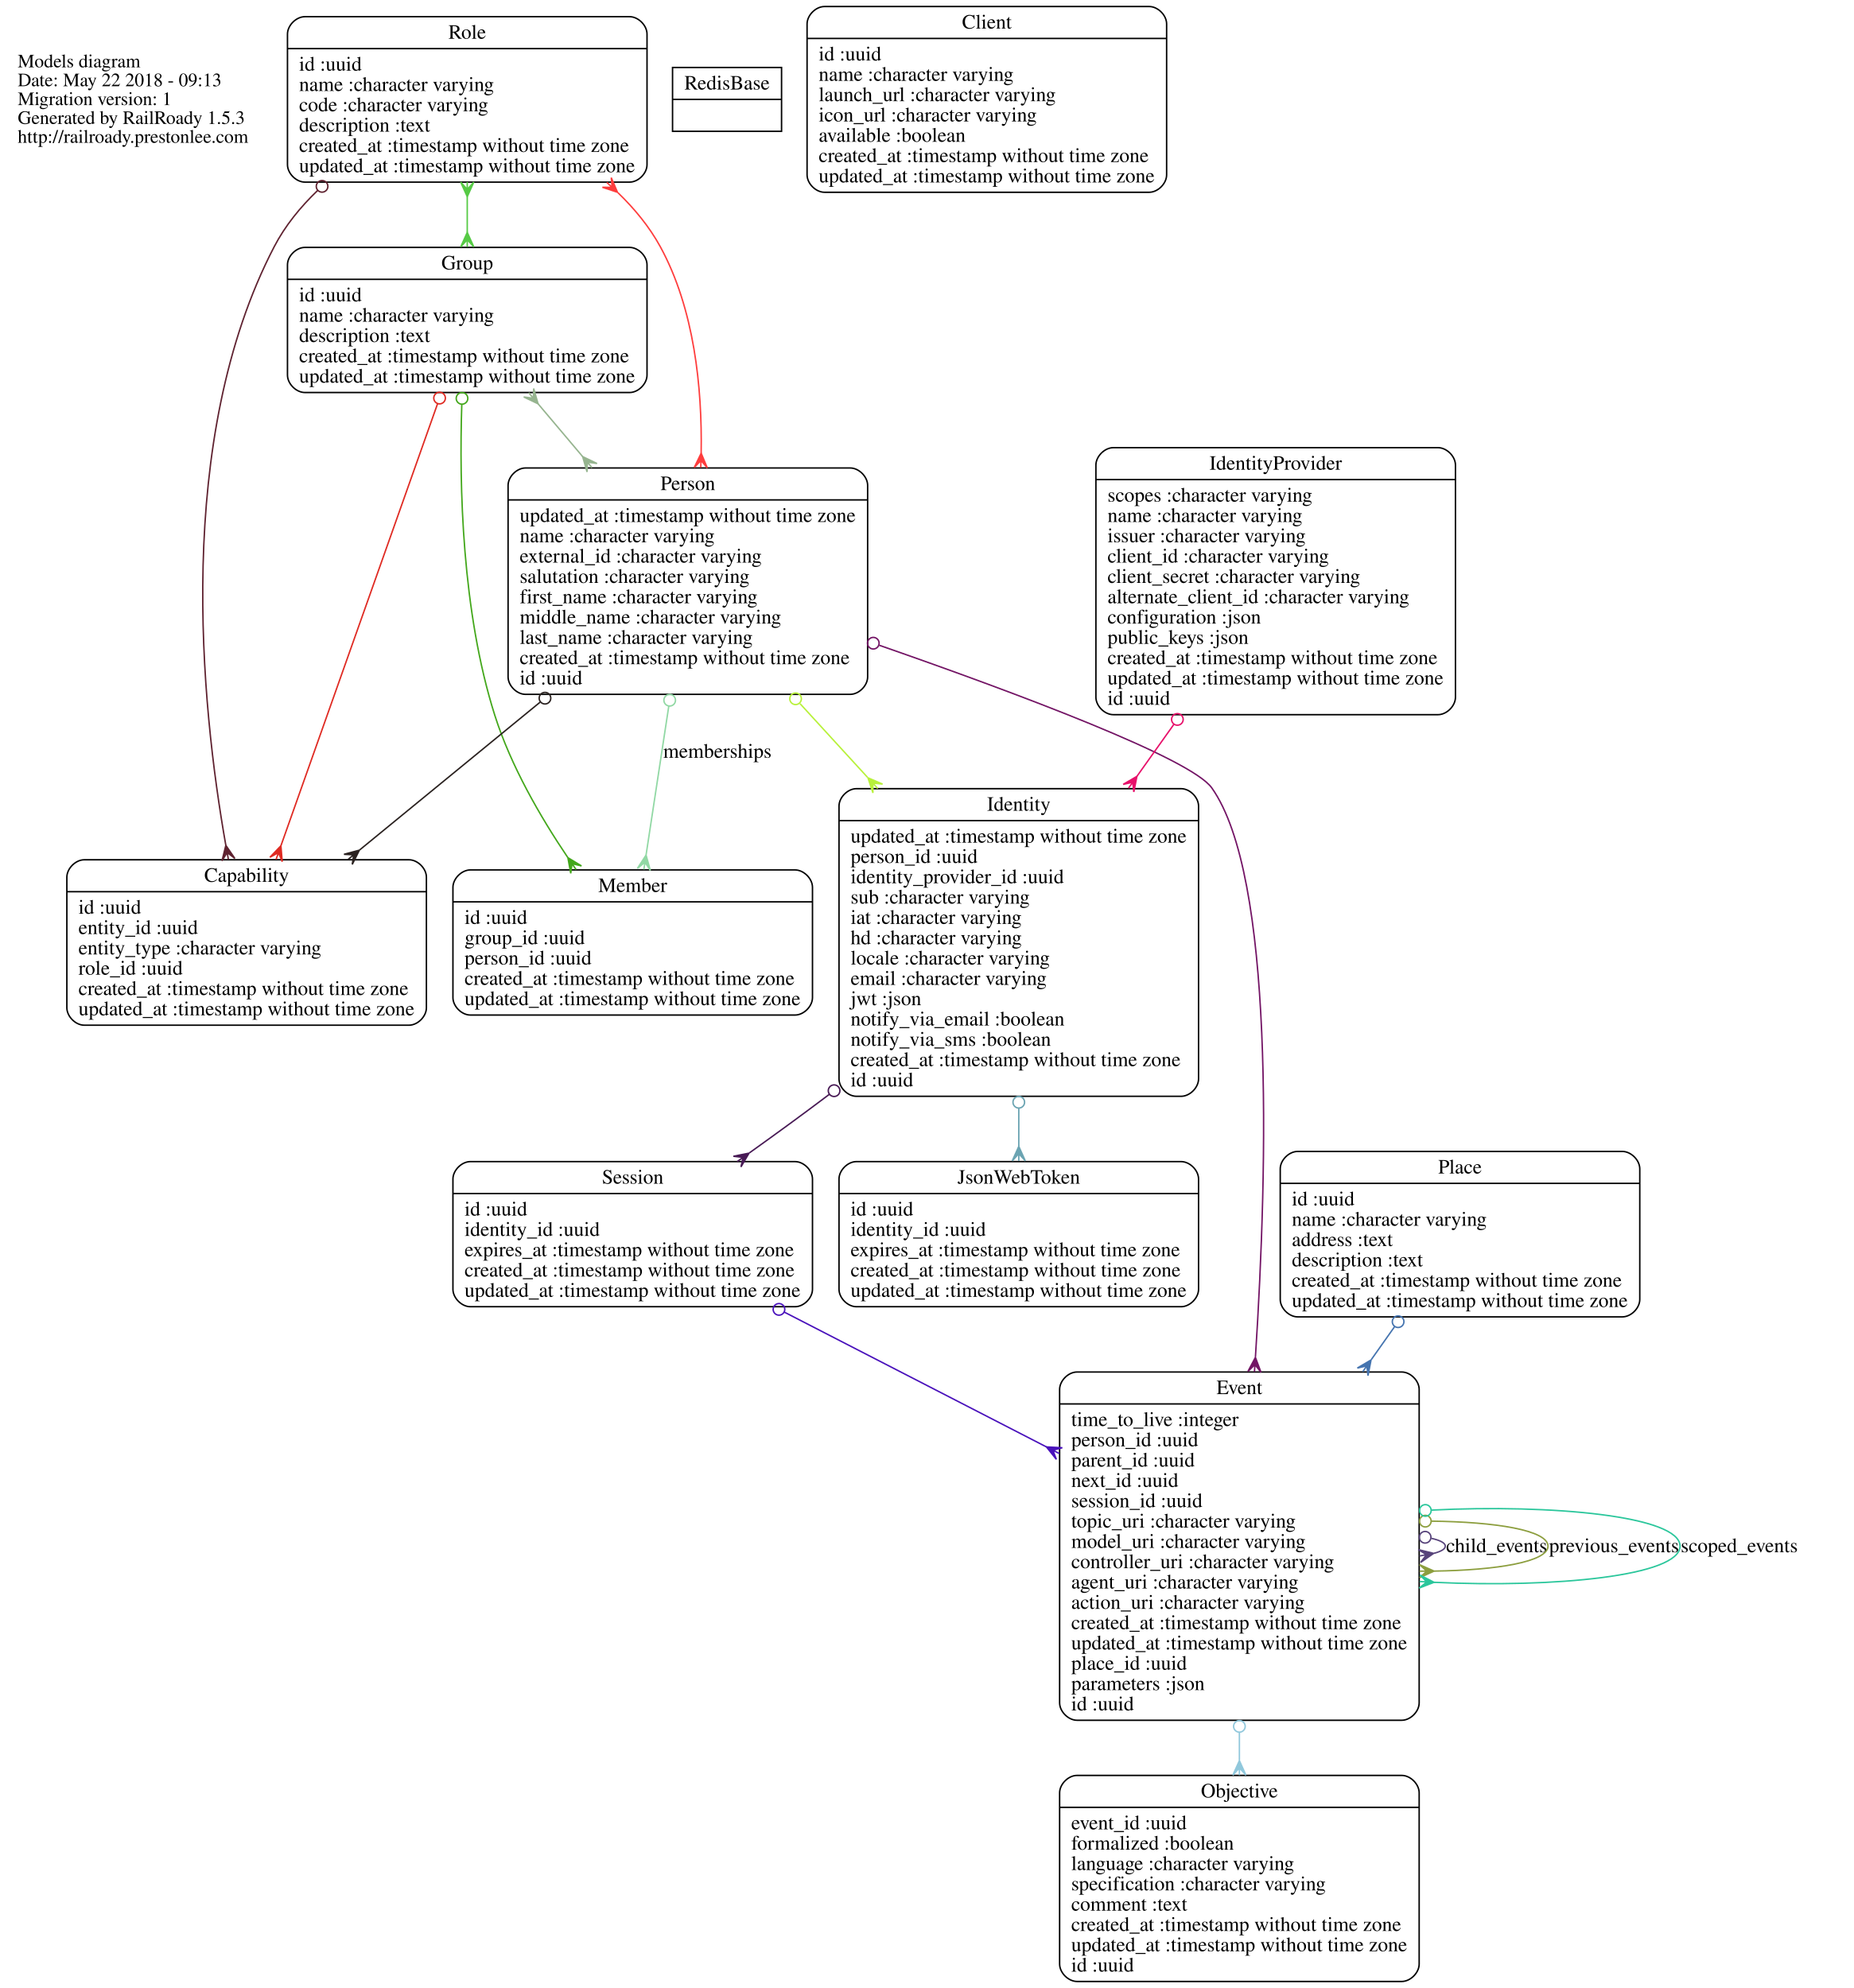
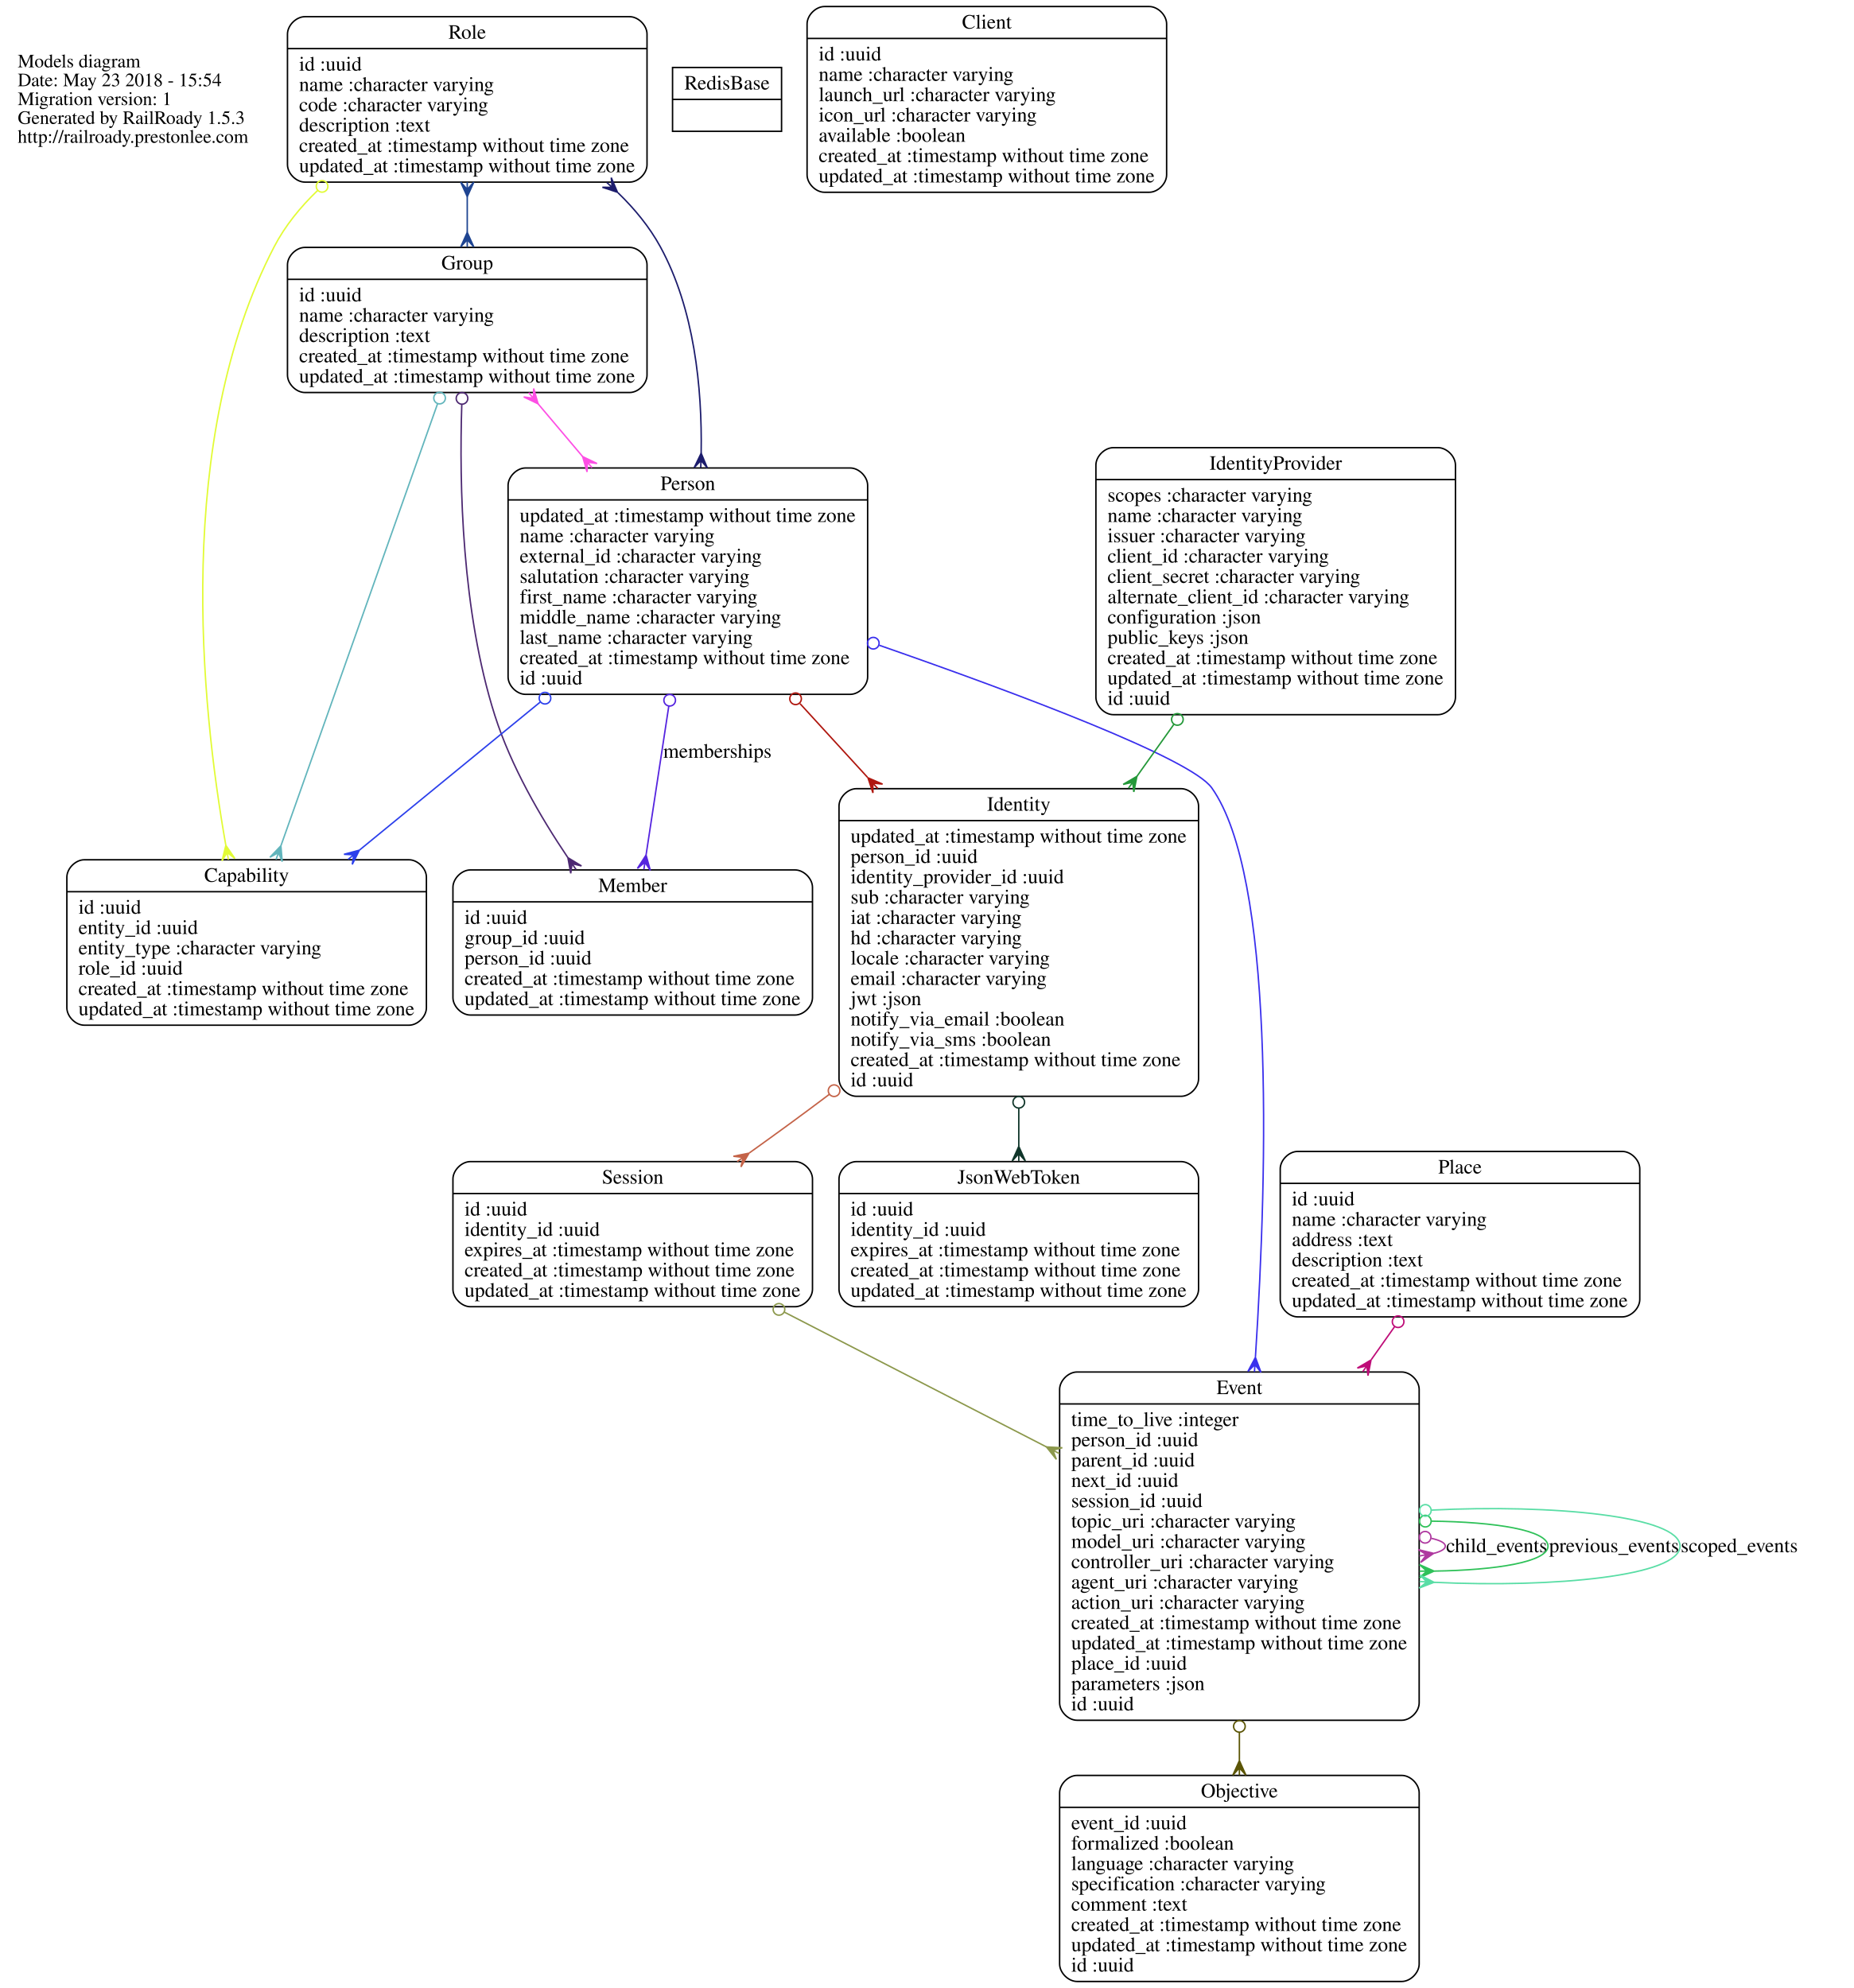
<svg xmlns="http://www.w3.org/2000/svg" width="1277pt" height="1370pt" viewBox="0.00 0.00 1276.58 1370.00">
  <g id="graph0" class="graph" transform="scale(1 1) rotate(0) translate(4 1366)">
    <polygon fill="transparent" stroke="transparent" points="-4,4 -4,-1366 1272.582,-1366 1272.582,4 -4,4" />
    <g id="node1" class="node">
      <text text-anchor="start" x="8" y="-1319.6" font-family="Times,serif" font-size="13.00" fill="#000000">Models diagram</text>
-       <text text-anchor="start" x="8" y="-1306.6" font-family="Times,serif" font-size="13.00" fill="#000000">Date: May 22 2018 - 09:13</text>
+       <text text-anchor="start" x="8" y="-1306.6" font-family="Times,serif" font-size="13.00" fill="#000000">Date: May 23 2018 - 15:54</text>
      <text text-anchor="start" x="8" y="-1293.6" font-family="Times,serif" font-size="13.00" fill="#000000">Migration version: 1</text>
      <text text-anchor="start" x="8" y="-1280.6" font-family="Times,serif" font-size="13.00" fill="#000000">Generated by RailRoady 1.5.3</text>
      <text text-anchor="start" x="8" y="-1267.6" font-family="Times,serif" font-size="13.00" fill="#000000">http://railroady.prestonlee.com</text>
    </g>
    <g id="node2" class="node">
      <path fill="none" stroke="#000000" d="M585.858,-610.5C585.858,-610.5 809.582,-610.5 809.582,-610.5 815.582,-610.5 821.582,-616.5 821.582,-622.5 821.582,-622.5 821.582,-810.5 821.582,-810.5 821.582,-816.5 815.582,-822.5 809.582,-822.5 809.582,-822.5 585.858,-822.5 585.858,-822.5 579.858,-822.5 573.858,-816.5 573.858,-810.5 573.858,-810.5 573.858,-622.5 573.858,-622.5 573.858,-616.5 579.858,-610.5 585.858,-610.5" />
      <text text-anchor="middle" x="697.72" y="-807.3" font-family="Times,serif" font-size="14.00" fill="#000000">Identity</text>
      <polyline fill="none" stroke="#000000" points="573.858,-800.5 821.582,-800.5 " />
      <text text-anchor="start" x="581.858" y="-785.3" font-family="Times,serif" font-size="14.00" fill="#000000">updated_at :timestamp without time zone</text>
      <text text-anchor="start" x="581.858" y="-771.3" font-family="Times,serif" font-size="14.00" fill="#000000">person_id :uuid</text>
      <text text-anchor="start" x="581.858" y="-757.3" font-family="Times,serif" font-size="14.00" fill="#000000">identity_provider_id :uuid</text>
      <text text-anchor="start" x="581.858" y="-743.3" font-family="Times,serif" font-size="14.00" fill="#000000">sub :character varying</text>
      <text text-anchor="start" x="581.858" y="-729.3" font-family="Times,serif" font-size="14.00" fill="#000000">iat :character varying</text>
      <text text-anchor="start" x="581.858" y="-715.3" font-family="Times,serif" font-size="14.00" fill="#000000">hd :character varying</text>
      <text text-anchor="start" x="581.858" y="-701.3" font-family="Times,serif" font-size="14.00" fill="#000000">locale :character varying</text>
      <text text-anchor="start" x="581.858" y="-687.3" font-family="Times,serif" font-size="14.00" fill="#000000">email :character varying</text>
      <text text-anchor="start" x="581.858" y="-673.3" font-family="Times,serif" font-size="14.00" fill="#000000">jwt :json</text>
      <text text-anchor="start" x="581.858" y="-659.3" font-family="Times,serif" font-size="14.00" fill="#000000">notify_via_email :boolean</text>
      <text text-anchor="start" x="581.858" y="-645.3" font-family="Times,serif" font-size="14.00" fill="#000000">notify_via_sms :boolean</text>
      <text text-anchor="start" x="581.858" y="-631.3" font-family="Times,serif" font-size="14.00" fill="#000000">created_at :timestamp without time zone</text>
      <text text-anchor="start" x="581.858" y="-617.3" font-family="Times,serif" font-size="14.00" fill="#000000">id :uuid</text>
    </g>
    <g id="node7" class="node">
      <path fill="none" stroke="#000000" d="M319.858,-465.5C319.858,-465.5 543.582,-465.5 543.582,-465.5 549.582,-465.5 555.582,-471.5 555.582,-477.5 555.582,-477.5 555.582,-553.5 555.582,-553.5 555.582,-559.5 549.582,-565.5 543.582,-565.5 543.582,-565.5 319.858,-565.5 319.858,-565.5 313.858,-565.5 307.858,-559.5 307.858,-553.5 307.858,-553.5 307.858,-477.5 307.858,-477.5 307.858,-471.5 313.858,-465.5 319.858,-465.5" />
      <text text-anchor="middle" x="431.72" y="-550.3" font-family="Times,serif" font-size="14.00" fill="#000000">Session</text>
      <polyline fill="none" stroke="#000000" points="307.858,-543.5 555.582,-543.5 " />
      <text text-anchor="start" x="315.858" y="-528.3" font-family="Times,serif" font-size="14.00" fill="#000000">id :uuid</text>
      <text text-anchor="start" x="315.858" y="-514.3" font-family="Times,serif" font-size="14.00" fill="#000000">identity_id :uuid</text>
      <text text-anchor="start" x="315.858" y="-500.3" font-family="Times,serif" font-size="14.00" fill="#000000">expires_at :timestamp without time zone</text>
      <text text-anchor="start" x="315.858" y="-486.3" font-family="Times,serif" font-size="14.00" fill="#000000">created_at :timestamp without time zone</text>
      <text text-anchor="start" x="315.858" y="-472.3" font-family="Times,serif" font-size="14.00" fill="#000000">updated_at :timestamp without time zone</text>
    </g>
    <g id="edge1" class="edge">
-       <path fill="none" stroke="#481a55" d="M567.217,-611.888C566.383,-611.256 565.55,-610.626 564.72,-610 547.913,-597.316 529.653,-584.031 512.2,-571.562" />
-       <ellipse fill="none" stroke="#481a55" cx="570.468" cy="-614.361" rx="4" ry="4" />
-       <polygon fill="#481a55" stroke="#481a55" points="511.852,-571.314 506.317,-561.848 507.779,-568.414 503.707,-565.513 503.707,-565.513 503.707,-565.513 507.779,-568.414 501.096,-569.178 511.852,-571.314 511.852,-571.314" />
+       <path fill="none" stroke="#c46348" d="M567.217,-611.888C566.383,-611.256 565.55,-610.626 564.72,-610 547.913,-597.316 529.653,-584.031 512.2,-571.562" />
+       <ellipse fill="none" stroke="#c46348" cx="570.468" cy="-614.361" rx="4" ry="4" />
+       <polygon fill="#c46348" stroke="#c46348" points="511.852,-571.314 506.317,-561.848 507.779,-568.414 503.707,-565.513 503.707,-565.513 503.707,-565.513 507.779,-568.414 501.096,-569.178 511.852,-571.314 511.852,-571.314" />
    </g>
    <g id="node8" class="node">
      <path fill="none" stroke="#000000" d="M585.858,-465.5C585.858,-465.5 809.582,-465.5 809.582,-465.5 815.582,-465.5 821.582,-471.5 821.582,-477.5 821.582,-477.5 821.582,-553.5 821.582,-553.5 821.582,-559.5 815.582,-565.5 809.582,-565.5 809.582,-565.5 585.858,-565.5 585.858,-565.5 579.858,-565.5 573.858,-559.5 573.858,-553.5 573.858,-553.5 573.858,-477.5 573.858,-477.5 573.858,-471.5 579.858,-465.5 585.858,-465.5" />
      <text text-anchor="middle" x="697.72" y="-550.3" font-family="Times,serif" font-size="14.00" fill="#000000">JsonWebToken</text>
      <polyline fill="none" stroke="#000000" points="573.858,-543.5 821.582,-543.5 " />
      <text text-anchor="start" x="581.858" y="-528.3" font-family="Times,serif" font-size="14.00" fill="#000000">id :uuid</text>
      <text text-anchor="start" x="581.858" y="-514.3" font-family="Times,serif" font-size="14.00" fill="#000000">identity_id :uuid</text>
      <text text-anchor="start" x="581.858" y="-500.3" font-family="Times,serif" font-size="14.00" fill="#000000">expires_at :timestamp without time zone</text>
      <text text-anchor="start" x="581.858" y="-486.3" font-family="Times,serif" font-size="14.00" fill="#000000">created_at :timestamp without time zone</text>
      <text text-anchor="start" x="581.858" y="-472.3" font-family="Times,serif" font-size="14.00" fill="#000000">updated_at :timestamp without time zone</text>
    </g>
    <g id="edge2" class="edge">
-       <path fill="none" stroke="#6ba4b2" d="M697.72,-602.091C697.72,-593.228 697.72,-584.513 697.72,-576.227" />
-       <ellipse fill="none" stroke="#6ba4b2" cx="697.72" cy="-606.408" rx="4" ry="4" />
-       <polygon fill="#6ba4b2" stroke="#6ba4b2" points="697.72,-575.984 702.22,-565.984 697.72,-570.984 697.72,-565.984 697.72,-565.984 697.72,-565.984 697.72,-570.984 693.22,-565.984 697.72,-575.984 697.72,-575.984" />
+       <path fill="none" stroke="#10362a" d="M697.72,-602.091C697.72,-593.228 697.72,-584.513 697.72,-576.227" />
+       <ellipse fill="none" stroke="#10362a" cx="697.72" cy="-606.408" rx="4" ry="4" />
+       <polygon fill="#10362a" stroke="#10362a" points="697.72,-575.984 702.22,-565.984 697.72,-570.984 697.72,-565.984 697.72,-565.984 697.72,-565.984 697.72,-570.984 693.22,-565.984 697.72,-575.984 697.72,-575.984" />
    </g>
    <g id="node3" class="node">
      <polygon fill="none" stroke="#000000" points="459.168,-1275.5 459.168,-1319.5 534.272,-1319.5 534.272,-1275.5 459.168,-1275.5" />
      <text text-anchor="middle" x="496.72" y="-1304.3" font-family="Times,serif" font-size="14.00" fill="#000000">RedisBase</text>
      <polyline fill="none" stroke="#000000" points="459.168,-1297.5 534.272,-1297.5 " />
      <text text-anchor="middle" x="496.72" y="-1282.3" font-family="Times,serif" font-size="14.00" fill="#000000"> </text>
    </g>
    <g id="node4" class="node">
      <path fill="none" stroke="#000000" d="M205.858,-1095.5C205.858,-1095.5 429.582,-1095.5 429.582,-1095.5 435.582,-1095.5 441.582,-1101.5 441.582,-1107.5 441.582,-1107.5 441.582,-1183.5 441.582,-1183.5 441.582,-1189.5 435.582,-1195.5 429.582,-1195.5 429.582,-1195.5 205.858,-1195.5 205.858,-1195.5 199.858,-1195.5 193.858,-1189.5 193.858,-1183.5 193.858,-1183.5 193.858,-1107.5 193.858,-1107.5 193.858,-1101.5 199.858,-1095.5 205.858,-1095.5" />
      <text text-anchor="middle" x="317.72" y="-1180.3" font-family="Times,serif" font-size="14.00" fill="#000000">Group</text>
      <polyline fill="none" stroke="#000000" points="193.858,-1173.5 441.582,-1173.5 " />
      <text text-anchor="start" x="201.858" y="-1158.3" font-family="Times,serif" font-size="14.00" fill="#000000">id :uuid</text>
      <text text-anchor="start" x="201.858" y="-1144.3" font-family="Times,serif" font-size="14.00" fill="#000000">name :character varying</text>
      <text text-anchor="start" x="201.858" y="-1130.3" font-family="Times,serif" font-size="14.00" fill="#000000">description :text</text>
      <text text-anchor="start" x="201.858" y="-1116.3" font-family="Times,serif" font-size="14.00" fill="#000000">created_at :timestamp without time zone</text>
      <text text-anchor="start" x="201.858" y="-1102.3" font-family="Times,serif" font-size="14.00" fill="#000000">updated_at :timestamp without time zone</text>
    </g>
    <g id="node5" class="node">
      <path fill="none" stroke="#000000" d="M53.858,-659.5C53.858,-659.5 277.582,-659.5 277.582,-659.5 283.582,-659.5 289.582,-665.5 289.582,-671.5 289.582,-671.5 289.582,-761.5 289.582,-761.5 289.582,-767.5 283.582,-773.5 277.582,-773.5 277.582,-773.5 53.858,-773.5 53.858,-773.5 47.858,-773.5 41.858,-767.5 41.858,-761.5 41.858,-761.5 41.858,-671.5 41.858,-671.5 41.858,-665.5 47.858,-659.5 53.858,-659.5" />
      <text text-anchor="middle" x="165.72" y="-758.3" font-family="Times,serif" font-size="14.00" fill="#000000">Capability</text>
      <polyline fill="none" stroke="#000000" points="41.858,-751.5 289.582,-751.5 " />
      <text text-anchor="start" x="49.858" y="-736.3" font-family="Times,serif" font-size="14.00" fill="#000000">id :uuid</text>
      <text text-anchor="start" x="49.858" y="-722.3" font-family="Times,serif" font-size="14.00" fill="#000000">entity_id :uuid</text>
      <text text-anchor="start" x="49.858" y="-708.3" font-family="Times,serif" font-size="14.00" fill="#000000">entity_type :character varying</text>
      <text text-anchor="start" x="49.858" y="-694.3" font-family="Times,serif" font-size="14.00" fill="#000000">role_id :uuid</text>
      <text text-anchor="start" x="49.858" y="-680.3" font-family="Times,serif" font-size="14.00" fill="#000000">created_at :timestamp without time zone</text>
      <text text-anchor="start" x="49.858" y="-666.3" font-family="Times,serif" font-size="14.00" fill="#000000">updated_at :timestamp without time zone</text>
    </g>
    <g id="edge5" class="edge">
-       <path fill="none" stroke="#df2a22" d="M297.243,-1087.707C269.218,-1008.609 219.024,-866.943 189.411,-783.363" />
-       <ellipse fill="none" stroke="#df2a22" cx="298.651" cy="-1091.678" rx="4" ry="4" />
-       <polygon fill="#df2a22" stroke="#df2a22" points="189.332,-783.141 190.234,-772.213 187.662,-778.429 185.992,-773.716 185.992,-773.716 185.992,-773.716 187.662,-778.429 181.751,-775.218 189.332,-783.141 189.332,-783.141" />
+       <path fill="none" stroke="#62b5bc" d="M297.243,-1087.707C269.218,-1008.609 219.024,-866.943 189.411,-783.363" />
+       <ellipse fill="none" stroke="#62b5bc" cx="298.651" cy="-1091.678" rx="4" ry="4" />
+       <polygon fill="#62b5bc" stroke="#62b5bc" points="189.332,-783.141 190.234,-772.213 187.662,-778.429 185.992,-773.716 185.992,-773.716 185.992,-773.716 187.662,-778.429 181.751,-775.218 189.332,-783.141 189.332,-783.141" />
    </g>
    <g id="node6" class="node">
      <path fill="none" stroke="#000000" d="M319.858,-666.5C319.858,-666.5 543.582,-666.5 543.582,-666.5 549.582,-666.5 555.582,-672.5 555.582,-678.5 555.582,-678.5 555.582,-754.5 555.582,-754.5 555.582,-760.5 549.582,-766.5 543.582,-766.5 543.582,-766.5 319.858,-766.5 319.858,-766.5 313.858,-766.5 307.858,-760.5 307.858,-754.5 307.858,-754.5 307.858,-678.5 307.858,-678.5 307.858,-672.5 313.858,-666.5 319.858,-666.5" />
      <text text-anchor="middle" x="431.72" y="-751.3" font-family="Times,serif" font-size="14.00" fill="#000000">Member</text>
      <polyline fill="none" stroke="#000000" points="307.858,-744.5 555.582,-744.5 " />
      <text text-anchor="start" x="315.858" y="-729.3" font-family="Times,serif" font-size="14.00" fill="#000000">id :uuid</text>
      <text text-anchor="start" x="315.858" y="-715.3" font-family="Times,serif" font-size="14.00" fill="#000000">group_id :uuid</text>
      <text text-anchor="start" x="315.858" y="-701.3" font-family="Times,serif" font-size="14.00" fill="#000000">person_id :uuid</text>
      <text text-anchor="start" x="315.858" y="-687.3" font-family="Times,serif" font-size="14.00" fill="#000000">created_at :timestamp without time zone</text>
      <text text-anchor="start" x="315.858" y="-673.3" font-family="Times,serif" font-size="14.00" fill="#000000">updated_at :timestamp without time zone</text>
    </g>
    <g id="edge3" class="edge">
-       <path fill="none" stroke="#43a71b" d="M313.959,-1087.394C312.12,-1031.192 314.071,-944.296 336.72,-873 347.752,-838.273 367.955,-803.264 386.902,-775.19" />
-       <ellipse fill="none" stroke="#43a71b" cx="314.108" cy="-1091.46" rx="4" ry="4" />
-       <polygon fill="#43a71b" stroke="#43a71b" points="387.067,-774.95 396.439,-769.256 389.899,-770.829 392.731,-766.708 392.731,-766.708 392.731,-766.708 389.899,-770.829 389.022,-764.159 387.067,-774.95 387.067,-774.95" />
+       <path fill="none" stroke="#4d2972" d="M313.959,-1087.394C312.12,-1031.192 314.071,-944.296 336.72,-873 347.752,-838.273 367.955,-803.264 386.902,-775.19" />
+       <ellipse fill="none" stroke="#4d2972" cx="314.108" cy="-1091.46" rx="4" ry="4" />
+       <polygon fill="#4d2972" stroke="#4d2972" points="387.067,-774.95 396.439,-769.256 389.899,-770.829 392.731,-766.708 392.731,-766.708 392.731,-766.708 389.899,-770.829 389.022,-764.159 387.067,-774.95 387.067,-774.95" />
    </g>
    <g id="node11" class="node">
      <path fill="none" stroke="#000000" d="M357.858,-887.5C357.858,-887.5 581.582,-887.5 581.582,-887.5 587.582,-887.5 593.582,-893.5 593.582,-899.5 593.582,-899.5 593.582,-1031.5 593.582,-1031.5 593.582,-1037.5 587.582,-1043.5 581.582,-1043.5 581.582,-1043.5 357.858,-1043.5 357.858,-1043.5 351.858,-1043.5 345.858,-1037.5 345.858,-1031.5 345.858,-1031.5 345.858,-899.5 345.858,-899.5 345.858,-893.5 351.858,-887.5 357.858,-887.5" />
      <text text-anchor="middle" x="469.72" y="-1028.3" font-family="Times,serif" font-size="14.00" fill="#000000">Person</text>
      <polyline fill="none" stroke="#000000" points="345.858,-1021.5 593.582,-1021.5 " />
      <text text-anchor="start" x="353.858" y="-1006.3" font-family="Times,serif" font-size="14.00" fill="#000000">updated_at :timestamp without time zone</text>
      <text text-anchor="start" x="353.858" y="-992.3" font-family="Times,serif" font-size="14.00" fill="#000000">name :character varying</text>
      <text text-anchor="start" x="353.858" y="-978.3" font-family="Times,serif" font-size="14.00" fill="#000000">external_id :character varying</text>
      <text text-anchor="start" x="353.858" y="-964.3" font-family="Times,serif" font-size="14.00" fill="#000000">salutation :character varying</text>
      <text text-anchor="start" x="353.858" y="-950.3" font-family="Times,serif" font-size="14.00" fill="#000000">first_name :character varying</text>
      <text text-anchor="start" x="353.858" y="-936.3" font-family="Times,serif" font-size="14.00" fill="#000000">middle_name :character varying</text>
      <text text-anchor="start" x="353.858" y="-922.3" font-family="Times,serif" font-size="14.00" fill="#000000">last_name :character varying</text>
      <text text-anchor="start" x="353.858" y="-908.3" font-family="Times,serif" font-size="14.00" fill="#000000">created_at :timestamp without time zone</text>
      <text text-anchor="start" x="353.858" y="-894.3" font-family="Times,serif" font-size="14.00" fill="#000000">id :uuid</text>
    </g>
    <g id="edge4" class="edge">
-       <path fill="none" stroke="#96b48f" d="M366.524,-1087.706C376.326,-1076.098 386.824,-1063.667 397.234,-1051.339" />
-       <polygon fill="#96b48f" stroke="#96b48f" points="366.512,-1087.72 356.623,-1092.457 363.287,-1091.54 360.061,-1095.36 360.061,-1095.36 360.061,-1095.36 363.287,-1091.54 363.499,-1098.263 366.512,-1087.72 366.512,-1087.72" />
-       <polygon fill="#96b48f" stroke="#96b48f" points="397.245,-1051.326 407.135,-1046.589 400.471,-1047.506 403.697,-1043.686 403.697,-1043.686 403.697,-1043.686 400.471,-1047.506 400.259,-1040.782 397.245,-1051.326 397.245,-1051.326" />
+       <path fill="none" stroke="#fd4fe4" d="M366.524,-1087.706C376.326,-1076.098 386.824,-1063.667 397.234,-1051.339" />
+       <polygon fill="#fd4fe4" stroke="#fd4fe4" points="366.512,-1087.72 356.623,-1092.457 363.287,-1091.54 360.061,-1095.36 360.061,-1095.36 360.061,-1095.36 363.287,-1091.54 363.499,-1098.263 366.512,-1087.72 366.512,-1087.72" />
+       <polygon fill="#fd4fe4" stroke="#fd4fe4" points="397.245,-1051.326 407.135,-1046.589 400.471,-1047.506 403.697,-1043.686 403.697,-1043.686 403.697,-1043.686 400.471,-1047.506 400.259,-1040.782 397.245,-1051.326 397.245,-1051.326" />
    </g>
    <g id="node12" class="node">
      <path fill="none" stroke="#000000" d="M737.858,-180.5C737.858,-180.5 961.582,-180.5 961.582,-180.5 967.582,-180.5 973.582,-186.5 973.582,-192.5 973.582,-192.5 973.582,-408.5 973.582,-408.5 973.582,-414.5 967.582,-420.5 961.582,-420.5 961.582,-420.5 737.858,-420.5 737.858,-420.5 731.858,-420.5 725.858,-414.5 725.858,-408.5 725.858,-408.5 725.858,-192.5 725.858,-192.5 725.858,-186.5 731.858,-180.5 737.858,-180.5" />
      <text text-anchor="middle" x="849.72" y="-405.3" font-family="Times,serif" font-size="14.00" fill="#000000">Event</text>
      <polyline fill="none" stroke="#000000" points="725.858,-398.5 973.582,-398.5 " />
      <text text-anchor="start" x="733.858" y="-383.3" font-family="Times,serif" font-size="14.00" fill="#000000">time_to_live :integer</text>
      <text text-anchor="start" x="733.858" y="-369.3" font-family="Times,serif" font-size="14.00" fill="#000000">person_id :uuid</text>
      <text text-anchor="start" x="733.858" y="-355.3" font-family="Times,serif" font-size="14.00" fill="#000000">parent_id :uuid</text>
      <text text-anchor="start" x="733.858" y="-341.3" font-family="Times,serif" font-size="14.00" fill="#000000">next_id :uuid</text>
      <text text-anchor="start" x="733.858" y="-327.3" font-family="Times,serif" font-size="14.00" fill="#000000">session_id :uuid</text>
      <text text-anchor="start" x="733.858" y="-313.3" font-family="Times,serif" font-size="14.00" fill="#000000">topic_uri :character varying</text>
      <text text-anchor="start" x="733.858" y="-299.3" font-family="Times,serif" font-size="14.00" fill="#000000">model_uri :character varying</text>
      <text text-anchor="start" x="733.858" y="-285.3" font-family="Times,serif" font-size="14.00" fill="#000000">controller_uri :character varying</text>
      <text text-anchor="start" x="733.858" y="-271.3" font-family="Times,serif" font-size="14.00" fill="#000000">agent_uri :character varying</text>
      <text text-anchor="start" x="733.858" y="-257.3" font-family="Times,serif" font-size="14.00" fill="#000000">action_uri :character varying</text>
      <text text-anchor="start" x="733.858" y="-243.3" font-family="Times,serif" font-size="14.00" fill="#000000">created_at :timestamp without time zone</text>
      <text text-anchor="start" x="733.858" y="-229.3" font-family="Times,serif" font-size="14.00" fill="#000000">updated_at :timestamp without time zone</text>
      <text text-anchor="start" x="733.858" y="-215.3" font-family="Times,serif" font-size="14.00" fill="#000000">place_id :uuid</text>
      <text text-anchor="start" x="733.858" y="-201.3" font-family="Times,serif" font-size="14.00" fill="#000000">parameters :json</text>
      <text text-anchor="start" x="733.858" y="-187.3" font-family="Times,serif" font-size="14.00" fill="#000000">id :uuid</text>
    </g>
    <g id="edge6" class="edge">
-       <path fill="none" stroke="#4911bb" d="M536.226,-461.747C590.89,-433.63 658.395,-398.909 716.746,-368.896" />
-       <ellipse fill="none" stroke="#4911bb" cx="532.489" cy="-463.669" rx="4" ry="4" />
-       <polygon fill="#4911bb" stroke="#4911bb" points="716.765,-368.886 727.716,-368.314 721.211,-366.599 725.657,-364.312 725.657,-364.312 725.657,-364.312 721.211,-366.599 723.599,-360.311 716.765,-368.886 716.765,-368.886" />
+       <path fill="none" stroke="#8c984c" d="M536.226,-461.747C590.89,-433.63 658.395,-398.909 716.746,-368.896" />
+       <ellipse fill="none" stroke="#8c984c" cx="532.489" cy="-463.669" rx="4" ry="4" />
+       <polygon fill="#8c984c" stroke="#8c984c" points="716.765,-368.886 727.716,-368.314 721.211,-366.599 725.657,-364.312 725.657,-364.312 725.657,-364.312 721.211,-366.599 723.599,-360.311 716.765,-368.886 716.765,-368.886" />
    </g>
    <g id="node9" class="node">
      <path fill="none" stroke="#000000" d="M205.858,-1240.5C205.858,-1240.5 429.582,-1240.5 429.582,-1240.5 435.582,-1240.5 441.582,-1246.5 441.582,-1252.5 441.582,-1252.5 441.582,-1342.5 441.582,-1342.5 441.582,-1348.5 435.582,-1354.5 429.582,-1354.5 429.582,-1354.5 205.858,-1354.5 205.858,-1354.5 199.858,-1354.5 193.858,-1348.5 193.858,-1342.5 193.858,-1342.5 193.858,-1252.5 193.858,-1252.5 193.858,-1246.5 199.858,-1240.5 205.858,-1240.5" />
      <text text-anchor="middle" x="317.72" y="-1339.3" font-family="Times,serif" font-size="14.00" fill="#000000">Role</text>
      <polyline fill="none" stroke="#000000" points="193.858,-1332.5 441.582,-1332.5 " />
      <text text-anchor="start" x="201.858" y="-1317.3" font-family="Times,serif" font-size="14.00" fill="#000000">id :uuid</text>
      <text text-anchor="start" x="201.858" y="-1303.3" font-family="Times,serif" font-size="14.00" fill="#000000">name :character varying</text>
      <text text-anchor="start" x="201.858" y="-1289.3" font-family="Times,serif" font-size="14.00" fill="#000000">code :character varying</text>
      <text text-anchor="start" x="201.858" y="-1275.3" font-family="Times,serif" font-size="14.00" fill="#000000">description :text</text>
      <text text-anchor="start" x="201.858" y="-1261.3" font-family="Times,serif" font-size="14.00" fill="#000000">created_at :timestamp without time zone</text>
      <text text-anchor="start" x="201.858" y="-1247.3" font-family="Times,serif" font-size="14.00" fill="#000000">updated_at :timestamp without time zone</text>
    </g>
    <g id="edge9" class="edge">
-       <path fill="none" stroke="#56ca45" d="M317.72,-1230.379C317.72,-1222.226 317.72,-1213.935 317.72,-1205.888" />
-       <polygon fill="#56ca45" stroke="#56ca45" points="317.72,-1230.468 313.22,-1240.468 317.72,-1235.468 317.72,-1240.468 317.72,-1240.468 317.72,-1240.468 317.72,-1235.468 322.22,-1240.468 317.72,-1230.468 317.72,-1230.468" />
-       <polygon fill="#56ca45" stroke="#56ca45" points="317.72,-1205.855 322.22,-1195.855 317.72,-1200.855 317.72,-1195.855 317.72,-1195.855 317.72,-1195.855 317.72,-1200.855 313.22,-1195.855 317.72,-1205.855 317.72,-1205.855" />
+       <path fill="none" stroke="#1e4491" d="M317.72,-1230.379C317.72,-1222.226 317.72,-1213.935 317.72,-1205.888" />
+       <polygon fill="#1e4491" stroke="#1e4491" points="317.72,-1230.468 313.22,-1240.468 317.72,-1235.468 317.72,-1240.468 317.72,-1240.468 317.72,-1240.468 317.72,-1235.468 322.22,-1240.468 317.72,-1230.468 317.72,-1230.468" />
+       <polygon fill="#1e4491" stroke="#1e4491" points="317.72,-1205.855 322.22,-1195.855 317.72,-1200.855 317.72,-1195.855 317.72,-1195.855 317.72,-1195.855 317.72,-1200.855 313.22,-1195.855 317.72,-1205.855 317.72,-1205.855" />
    </g>
    <g id="edge7" class="edge">
-       <path fill="none" stroke="#5f2230" d="M214.673,-1234.787C202.751,-1223.344 192.202,-1210.397 184.72,-1196 115.706,-1063.198 134.194,-880.661 151.363,-783.585" />
-       <ellipse fill="none" stroke="#5f2230" cx="217.689" cy="-1237.571" rx="4" ry="4" />
-       <polygon fill="#5f2230" stroke="#5f2230" points="151.389,-783.444 157.605,-774.41 152.283,-778.525 153.177,-773.606 153.177,-773.606 153.177,-773.606 152.283,-778.525 148.75,-772.801 151.389,-783.444 151.389,-783.444" />
+       <path fill="none" stroke="#e2fb36" d="M214.673,-1234.787C202.751,-1223.344 192.202,-1210.397 184.72,-1196 115.706,-1063.198 134.194,-880.661 151.363,-783.585" />
+       <ellipse fill="none" stroke="#e2fb36" cx="217.689" cy="-1237.571" rx="4" ry="4" />
+       <polygon fill="#e2fb36" stroke="#e2fb36" points="151.389,-783.444 157.605,-774.41 152.283,-778.525 153.177,-773.606 153.177,-773.606 153.177,-773.606 152.283,-778.525 148.75,-772.801 151.389,-783.444 151.389,-783.444" />
    </g>
    <g id="edge8" class="edge">
-       <path fill="none" stroke="#fe3d3d" d="M421.575,-1233.179C433.025,-1222.107 443.23,-1209.692 450.72,-1196 474.19,-1153.098 479.629,-1098.848 478.882,-1053.757" />
-       <polygon fill="#fe3d3d" stroke="#fe3d3d" points="421.242,-1233.486 410.838,-1236.951 417.564,-1236.874 413.887,-1240.261 413.887,-1240.261 413.887,-1240.261 417.564,-1236.874 416.936,-1243.571 421.242,-1233.486 421.242,-1233.486" />
-       <polygon fill="#fe3d3d" stroke="#fe3d3d" points="478.88,-1053.689 483.109,-1043.571 478.745,-1048.691 478.611,-1043.692 478.611,-1043.692 478.611,-1043.692 478.745,-1048.691 474.112,-1043.813 478.88,-1053.689 478.88,-1053.689" />
+       <path fill="none" stroke="#1c1c6c" d="M421.575,-1233.179C433.025,-1222.107 443.23,-1209.692 450.72,-1196 474.19,-1153.098 479.629,-1098.848 478.882,-1053.757" />
+       <polygon fill="#1c1c6c" stroke="#1c1c6c" points="421.242,-1233.486 410.838,-1236.951 417.564,-1236.874 413.887,-1240.261 413.887,-1240.261 413.887,-1240.261 417.564,-1236.874 416.936,-1243.571 421.242,-1233.486 421.242,-1233.486" />
+       <polygon fill="#1c1c6c" stroke="#1c1c6c" points="478.88,-1053.689 483.109,-1043.571 478.745,-1048.691 478.611,-1043.692 478.611,-1043.692 478.611,-1043.692 478.745,-1048.691 474.112,-1043.813 478.88,-1053.689 478.88,-1053.689" />
    </g>
    <g id="node10" class="node">
      <path fill="none" stroke="#000000" d="M563.858,-1233.5C563.858,-1233.5 787.582,-1233.5 787.582,-1233.5 793.582,-1233.5 799.582,-1239.5 799.582,-1245.5 799.582,-1245.5 799.582,-1349.5 799.582,-1349.5 799.582,-1355.5 793.582,-1361.5 787.582,-1361.5 787.582,-1361.5 563.858,-1361.5 563.858,-1361.5 557.858,-1361.5 551.858,-1355.5 551.858,-1349.5 551.858,-1349.5 551.858,-1245.5 551.858,-1245.5 551.858,-1239.5 557.858,-1233.5 563.858,-1233.5" />
      <text text-anchor="middle" x="675.72" y="-1346.3" font-family="Times,serif" font-size="14.00" fill="#000000">Client</text>
      <polyline fill="none" stroke="#000000" points="551.858,-1339.5 799.582,-1339.5 " />
      <text text-anchor="start" x="559.858" y="-1324.3" font-family="Times,serif" font-size="14.00" fill="#000000">id :uuid</text>
      <text text-anchor="start" x="559.858" y="-1310.3" font-family="Times,serif" font-size="14.00" fill="#000000">name :character varying</text>
      <text text-anchor="start" x="559.858" y="-1296.3" font-family="Times,serif" font-size="14.00" fill="#000000">launch_url :character varying</text>
      <text text-anchor="start" x="559.858" y="-1282.3" font-family="Times,serif" font-size="14.00" fill="#000000">icon_url :character varying</text>
      <text text-anchor="start" x="559.858" y="-1268.3" font-family="Times,serif" font-size="14.00" fill="#000000">available :boolean</text>
      <text text-anchor="start" x="559.858" y="-1254.3" font-family="Times,serif" font-size="14.00" fill="#000000">created_at :timestamp without time zone</text>
      <text text-anchor="start" x="559.858" y="-1240.3" font-family="Times,serif" font-size="14.00" fill="#000000">updated_at :timestamp without time zone</text>
    </g>
    <g id="edge13" class="edge">
-       <path fill="none" stroke="#b8f13b" d="M547.018,-881.082C561.935,-864.792 577.79,-847.476 593.401,-830.428" />
-       <ellipse fill="none" stroke="#b8f13b" cx="543.937" cy="-884.448" rx="4" ry="4" />
-       <polygon fill="#b8f13b" stroke="#b8f13b" points="593.799,-829.993 603.871,-825.656 597.176,-826.305 600.552,-822.617 600.552,-822.617 600.552,-822.617 597.176,-826.305 597.234,-819.578 593.799,-829.993 593.799,-829.993" />
+       <path fill="none" stroke="#af160e" d="M547.018,-881.082C561.935,-864.792 577.79,-847.476 593.401,-830.428" />
+       <ellipse fill="none" stroke="#af160e" cx="543.937" cy="-884.448" rx="4" ry="4" />
+       <polygon fill="#af160e" stroke="#af160e" points="593.799,-829.993 603.871,-825.656 597.176,-826.305 600.552,-822.617 600.552,-822.617 600.552,-822.617 597.176,-826.305 597.234,-819.578 593.799,-829.993 593.799,-829.993" />
    </g>
    <g id="edge12" class="edge">
-       <path fill="none" stroke="#2a2220" d="M368,-882.183C327.42,-848.945 281.45,-811.292 243.6,-780.29" />
-       <ellipse fill="none" stroke="#2a2220" cx="371.272" cy="-884.863" rx="4" ry="4" />
-       <polygon fill="#2a2220" stroke="#2a2220" points="243.388,-780.116 238.503,-770.298 239.52,-776.948 235.652,-773.779 235.652,-773.779 235.652,-773.779 239.52,-776.948 232.8,-777.261 243.388,-780.116 243.388,-780.116" />
+       <path fill="none" stroke="#2c40eb" d="M368,-882.183C327.42,-848.945 281.45,-811.292 243.6,-780.29" />
+       <ellipse fill="none" stroke="#2c40eb" cx="371.272" cy="-884.863" rx="4" ry="4" />
+       <polygon fill="#2c40eb" stroke="#2c40eb" points="243.388,-780.116 238.503,-770.298 239.52,-776.948 235.652,-773.779 235.652,-773.779 235.652,-773.779 239.52,-776.948 232.8,-777.261 243.388,-780.116 243.388,-780.116" />
    </g>
    <g id="edge11" class="edge">
-       <path fill="none" stroke="#91d8a4" d="M456.591,-879.466C451.44,-845.715 445.651,-807.781 440.955,-777.01" />
-       <ellipse fill="none" stroke="#91d8a4" cx="457.197" cy="-883.444" rx="4" ry="4" />
-       <polygon fill="#91d8a4" stroke="#91d8a4" points="440.915,-776.751 443.855,-766.187 440.161,-771.808 439.406,-766.865 439.406,-766.865 439.406,-766.865 440.161,-771.808 434.958,-767.544 440.915,-776.751 440.915,-776.751" />
+       <path fill="none" stroke="#5524df" d="M456.591,-879.466C451.44,-845.715 445.651,-807.781 440.955,-777.01" />
+       <ellipse fill="none" stroke="#5524df" cx="457.197" cy="-883.444" rx="4" ry="4" />
+       <polygon fill="#5524df" stroke="#5524df" points="440.915,-776.751 443.855,-766.187 440.161,-771.808 439.406,-766.865 439.406,-766.865 439.406,-766.865 440.161,-771.808 434.958,-767.544 440.915,-776.751 440.915,-776.751" />
      <text text-anchor="middle" x="490.048" y="-843.8" font-family="Times,serif" font-size="14.00" fill="#000000">memberships</text>
    </g>
    <g id="edge10" class="edge">
-       <path fill="none" stroke="#731465" d="M601.55,-921.341C698.707,-887.505 816.372,-843.286 830.72,-823 873.695,-762.239 869.411,-564.941 860.779,-430.95" />
-       <ellipse fill="none" stroke="#731465" cx="597.483" cy="-922.754" rx="4" ry="4" />
-       <polygon fill="#731465" stroke="#731465" points="860.755,-430.588 864.586,-420.314 860.425,-425.599 860.096,-420.61 860.096,-420.61 860.096,-420.61 860.425,-425.599 855.606,-420.907 860.755,-430.588 860.755,-430.588" />
+       <path fill="none" stroke="#3a2fed" d="M601.55,-921.341C698.707,-887.505 816.372,-843.286 830.72,-823 873.695,-762.239 869.411,-564.941 860.779,-430.95" />
+       <ellipse fill="none" stroke="#3a2fed" cx="597.483" cy="-922.754" rx="4" ry="4" />
+       <polygon fill="#3a2fed" stroke="#3a2fed" points="860.755,-430.588 864.586,-420.314 860.425,-425.599 860.096,-420.61 860.096,-420.61 860.096,-420.61 860.425,-425.599 855.606,-420.907 860.755,-430.588 860.755,-430.588" />
    </g>
    <g id="edge15" class="edge">
-       <path fill="none" stroke="#57437a" d="M981.966,-305.889C988.033,-304.524 991.582,-302.728 991.582,-300.5 991.582,-298.514 988.763,-296.872 983.854,-295.572" />
-       <ellipse fill="none" stroke="#57437a" cx="977.691" cy="-306.619" rx="4" ry="4" />
-       <polygon fill="#57437a" stroke="#57437a" points="983.583,-295.522 974.565,-289.282 978.666,-294.615 973.749,-293.707 973.749,-293.707 973.749,-293.707 978.666,-294.615 972.932,-298.133 983.583,-295.522 983.583,-295.522" />
+       <path fill="none" stroke="#ae389f" d="M981.966,-305.889C988.033,-304.524 991.582,-302.728 991.582,-300.5 991.582,-298.514 988.763,-296.872 983.854,-295.572" />
+       <ellipse fill="none" stroke="#ae389f" cx="977.691" cy="-306.619" rx="4" ry="4" />
+       <polygon fill="#ae389f" stroke="#ae389f" points="983.583,-295.522 974.565,-289.282 978.666,-294.615 973.749,-293.707 973.749,-293.707 973.749,-293.707 978.666,-294.615 972.932,-298.133 983.583,-295.522 983.583,-295.522" />
      <text text-anchor="middle" x="1026.962" y="-296.3" font-family="Times,serif" font-size="14.00" fill="#000000">child_events</text>
    </g>
    <g id="edge16" class="edge">
-       <path fill="none" stroke="#8c9e3e" d="M982.093,-317.717C1025.927,-317.234 1062.341,-311.495 1062.341,-300.5 1062.341,-289.664 1026.977,-283.933 983.998,-283.308" />
-       <ellipse fill="none" stroke="#8c9e3e" cx="977.829" cy="-317.732" rx="4" ry="4" />
-       <polygon fill="#8c9e3e" stroke="#8c9e3e" points="983.829,-283.307 973.853,-278.754 978.829,-283.281 973.829,-283.254 973.829,-283.254 973.829,-283.254 978.829,-283.281 973.806,-287.754 983.829,-283.307 983.829,-283.307" />
+       <path fill="none" stroke="#2fc159" d="M982.093,-317.717C1025.927,-317.234 1062.341,-311.495 1062.341,-300.5 1062.341,-289.664 1026.977,-283.933 983.998,-283.308" />
+       <ellipse fill="none" stroke="#2fc159" cx="977.829" cy="-317.732" rx="4" ry="4" />
+       <polygon fill="#2fc159" stroke="#2fc159" points="983.829,-283.307 973.853,-278.754 978.829,-283.281 973.829,-283.254 973.829,-283.254 973.829,-283.254 978.829,-283.281 973.806,-287.754 983.829,-283.307 983.829,-283.307" />
      <text text-anchor="middle" x="1107.831" y="-296.3" font-family="Times,serif" font-size="14.00" fill="#000000">previous_events</text>
    </g>
    <g id="edge17" class="edge">
-       <path fill="none" stroke="#2ac69b" d="M981.893,-325.325C1065.151,-329.5 1153.321,-321.226 1153.321,-300.5 1153.321,-279.942 1066.568,-271.634 983.908,-275.577" />
-       <ellipse fill="none" stroke="#2ac69b" cx="977.848" cy="-325.102" rx="4" ry="4" />
-       <polygon fill="#2ac69b" stroke="#2ac69b" points="983.839,-275.58 973.612,-271.625 978.847,-275.849 973.854,-276.118 973.854,-276.118 973.854,-276.118 978.847,-275.849 974.096,-280.612 983.839,-275.58 983.839,-275.58" />
+       <path fill="none" stroke="#59dda5" d="M981.893,-325.325C1065.151,-329.5 1153.321,-321.226 1153.321,-300.5 1153.321,-279.942 1066.568,-271.634 983.908,-275.577" />
+       <ellipse fill="none" stroke="#59dda5" cx="977.848" cy="-325.102" rx="4" ry="4" />
+       <polygon fill="#59dda5" stroke="#59dda5" points="983.839,-275.58 973.612,-271.625 978.847,-275.849 973.854,-276.118 973.854,-276.118 973.854,-276.118 978.847,-275.849 974.096,-280.612 983.839,-275.58 983.839,-275.58" />
      <text text-anchor="middle" x="1194.142" y="-296.3" font-family="Times,serif" font-size="14.00" fill="#000000">scoped_events</text>
    </g>
    <g id="node15" class="node">
      <path fill="none" stroke="#000000" d="M737.858,-.5C737.858,-.5 961.582,-.5 961.582,-.5 967.582,-.5 973.582,-6.5 973.582,-12.5 973.582,-12.5 973.582,-130.5 973.582,-130.5 973.582,-136.5 967.582,-142.5 961.582,-142.5 961.582,-142.5 737.858,-142.5 737.858,-142.5 731.858,-142.5 725.858,-136.5 725.858,-130.5 725.858,-130.5 725.858,-12.5 725.858,-12.5 725.858,-6.5 731.858,-.5 737.858,-.5" />
      <text text-anchor="middle" x="849.72" y="-127.3" font-family="Times,serif" font-size="14.00" fill="#000000">Objective</text>
      <polyline fill="none" stroke="#000000" points="725.858,-120.5 973.582,-120.5 " />
      <text text-anchor="start" x="733.858" y="-105.3" font-family="Times,serif" font-size="14.00" fill="#000000">event_id :uuid</text>
      <text text-anchor="start" x="733.858" y="-91.3" font-family="Times,serif" font-size="14.00" fill="#000000">formalized :boolean</text>
      <text text-anchor="start" x="733.858" y="-77.3" font-family="Times,serif" font-size="14.00" fill="#000000">language :character varying</text>
      <text text-anchor="start" x="733.858" y="-63.3" font-family="Times,serif" font-size="14.00" fill="#000000">specification :character varying</text>
      <text text-anchor="start" x="733.858" y="-49.3" font-family="Times,serif" font-size="14.00" fill="#000000">comment :text</text>
      <text text-anchor="start" x="733.858" y="-35.3" font-family="Times,serif" font-size="14.00" fill="#000000">created_at :timestamp without time zone</text>
      <text text-anchor="start" x="733.858" y="-21.3" font-family="Times,serif" font-size="14.00" fill="#000000">updated_at :timestamp without time zone</text>
      <text text-anchor="start" x="733.858" y="-7.3" font-family="Times,serif" font-size="14.00" fill="#000000">id :uuid</text>
    </g>
    <g id="edge14" class="edge">
-       <path fill="none" stroke="#91c8dc" d="M849.72,-172.187C849.72,-165.726 849.72,-159.325 849.72,-153.067" />
-       <ellipse fill="none" stroke="#91c8dc" cx="849.72" cy="-176.299" rx="4" ry="4" />
-       <polygon fill="#91c8dc" stroke="#91c8dc" points="849.72,-152.686 854.22,-142.686 849.72,-147.686 849.72,-142.686 849.72,-142.686 849.72,-142.686 849.72,-147.686 845.22,-142.686 849.72,-152.686 849.72,-152.686" />
+       <path fill="none" stroke="#5b5505" d="M849.72,-172.187C849.72,-165.726 849.72,-159.325 849.72,-153.067" />
+       <ellipse fill="none" stroke="#5b5505" cx="849.72" cy="-176.299" rx="4" ry="4" />
+       <polygon fill="#5b5505" stroke="#5b5505" points="849.72,-152.686 854.22,-142.686 849.72,-147.686 849.72,-142.686 849.72,-142.686 849.72,-142.686 849.72,-147.686 845.22,-142.686 849.72,-152.686 849.72,-152.686" />
    </g>
    <g id="node13" class="node">
      <path fill="none" stroke="#000000" d="M762.858,-873.5C762.858,-873.5 986.582,-873.5 986.582,-873.5 992.582,-873.5 998.582,-879.5 998.582,-885.5 998.582,-885.5 998.582,-1045.5 998.582,-1045.5 998.582,-1051.5 992.582,-1057.5 986.582,-1057.5 986.582,-1057.5 762.858,-1057.5 762.858,-1057.5 756.858,-1057.5 750.858,-1051.5 750.858,-1045.5 750.858,-1045.5 750.858,-885.5 750.858,-885.5 750.858,-879.5 756.858,-873.5 762.858,-873.5" />
      <text text-anchor="middle" x="874.72" y="-1042.3" font-family="Times,serif" font-size="14.00" fill="#000000">IdentityProvider</text>
      <polyline fill="none" stroke="#000000" points="750.858,-1035.5 998.582,-1035.5 " />
      <text text-anchor="start" x="758.858" y="-1020.3" font-family="Times,serif" font-size="14.00" fill="#000000">scopes :character varying</text>
      <text text-anchor="start" x="758.858" y="-1006.3" font-family="Times,serif" font-size="14.00" fill="#000000">name :character varying</text>
      <text text-anchor="start" x="758.858" y="-992.3" font-family="Times,serif" font-size="14.00" fill="#000000">issuer :character varying</text>
      <text text-anchor="start" x="758.858" y="-978.3" font-family="Times,serif" font-size="14.00" fill="#000000">client_id :character varying</text>
      <text text-anchor="start" x="758.858" y="-964.3" font-family="Times,serif" font-size="14.00" fill="#000000">client_secret :character varying</text>
      <text text-anchor="start" x="758.858" y="-950.3" font-family="Times,serif" font-size="14.00" fill="#000000">alternate_client_id :character varying</text>
      <text text-anchor="start" x="758.858" y="-936.3" font-family="Times,serif" font-size="14.00" fill="#000000">configuration :json</text>
      <text text-anchor="start" x="758.858" y="-922.3" font-family="Times,serif" font-size="14.00" fill="#000000">public_keys :json</text>
      <text text-anchor="start" x="758.858" y="-908.3" font-family="Times,serif" font-size="14.00" fill="#000000">created_at :timestamp without time zone</text>
      <text text-anchor="start" x="758.858" y="-894.3" font-family="Times,serif" font-size="14.00" fill="#000000">updated_at :timestamp without time zone</text>
      <text text-anchor="start" x="758.858" y="-880.3" font-family="Times,serif" font-size="14.00" fill="#000000">id :uuid</text>
    </g>
    <g id="edge18" class="edge">
-       <path fill="none" stroke="#e7116a" d="M804.617,-866.88C796.263,-855.127 787.679,-843.052 779.183,-831.1" />
-       <ellipse fill="none" stroke="#e7116a" cx="806.997" cy="-870.229" rx="4" ry="4" />
-       <polygon fill="#e7116a" stroke="#e7116a" points="779.112,-831.001 776.986,-820.243 776.216,-826.926 773.319,-822.85 773.319,-822.85 773.319,-822.85 776.216,-826.926 769.651,-825.457 779.112,-831.001 779.112,-831.001" />
+       <path fill="none" stroke="#249839" d="M804.617,-866.88C796.263,-855.127 787.679,-843.052 779.183,-831.1" />
+       <ellipse fill="none" stroke="#249839" cx="806.997" cy="-870.229" rx="4" ry="4" />
+       <polygon fill="#249839" stroke="#249839" points="779.112,-831.001 776.986,-820.243 776.216,-826.926 773.319,-822.85 773.319,-822.85 773.319,-822.85 776.216,-826.926 769.651,-825.457 779.112,-831.001 779.112,-831.001" />
    </g>
    <g id="node14" class="node">
      <path fill="none" stroke="#000000" d="M889.858,-458.5C889.858,-458.5 1113.582,-458.5 1113.582,-458.5 1119.582,-458.5 1125.582,-464.5 1125.582,-470.5 1125.582,-470.5 1125.582,-560.5 1125.582,-560.5 1125.582,-566.5 1119.582,-572.5 1113.582,-572.5 1113.582,-572.5 889.858,-572.5 889.858,-572.5 883.858,-572.5 877.858,-566.5 877.858,-560.5 877.858,-560.5 877.858,-470.5 877.858,-470.5 877.858,-464.5 883.858,-458.5 889.858,-458.5" />
      <text text-anchor="middle" x="1001.72" y="-557.3" font-family="Times,serif" font-size="14.00" fill="#000000">Place</text>
      <polyline fill="none" stroke="#000000" points="877.858,-550.5 1125.582,-550.5 " />
      <text text-anchor="start" x="885.858" y="-535.3" font-family="Times,serif" font-size="14.00" fill="#000000">id :uuid</text>
      <text text-anchor="start" x="885.858" y="-521.3" font-family="Times,serif" font-size="14.00" fill="#000000">name :character varying</text>
      <text text-anchor="start" x="885.858" y="-507.3" font-family="Times,serif" font-size="14.00" fill="#000000">address :text</text>
      <text text-anchor="start" x="885.858" y="-493.3" font-family="Times,serif" font-size="14.00" fill="#000000">description :text</text>
      <text text-anchor="start" x="885.858" y="-479.3" font-family="Times,serif" font-size="14.00" fill="#000000">created_at :timestamp without time zone</text>
      <text text-anchor="start" x="885.858" y="-465.3" font-family="Times,serif" font-size="14.00" fill="#000000">updated_at :timestamp without time zone</text>
    </g>
    <g id="edge19" class="edge">
-       <path fill="none" stroke="#4574af" d="M956.611,-451.695C951.471,-444.424 946.104,-436.833 940.63,-429.089" />
-       <ellipse fill="none" stroke="#4574af" cx="959.077" cy="-455.182" rx="4" ry="4" />
-       <polygon fill="#4574af" stroke="#4574af" points="940.425,-428.8 938.327,-418.037 937.539,-424.717 934.652,-420.634 934.652,-420.634 934.652,-420.634 937.539,-424.717 930.978,-423.232 940.425,-428.8 940.425,-428.8" />
+       <path fill="none" stroke="#be0d78" d="M956.611,-451.695C951.471,-444.424 946.104,-436.833 940.63,-429.089" />
+       <ellipse fill="none" stroke="#be0d78" cx="959.077" cy="-455.182" rx="4" ry="4" />
+       <polygon fill="#be0d78" stroke="#be0d78" points="940.425,-428.8 938.327,-418.037 937.539,-424.717 934.652,-420.634 934.652,-420.634 934.652,-420.634 937.539,-424.717 930.978,-423.232 940.425,-428.8 940.425,-428.8" />
    </g>
  </g>
</svg>
